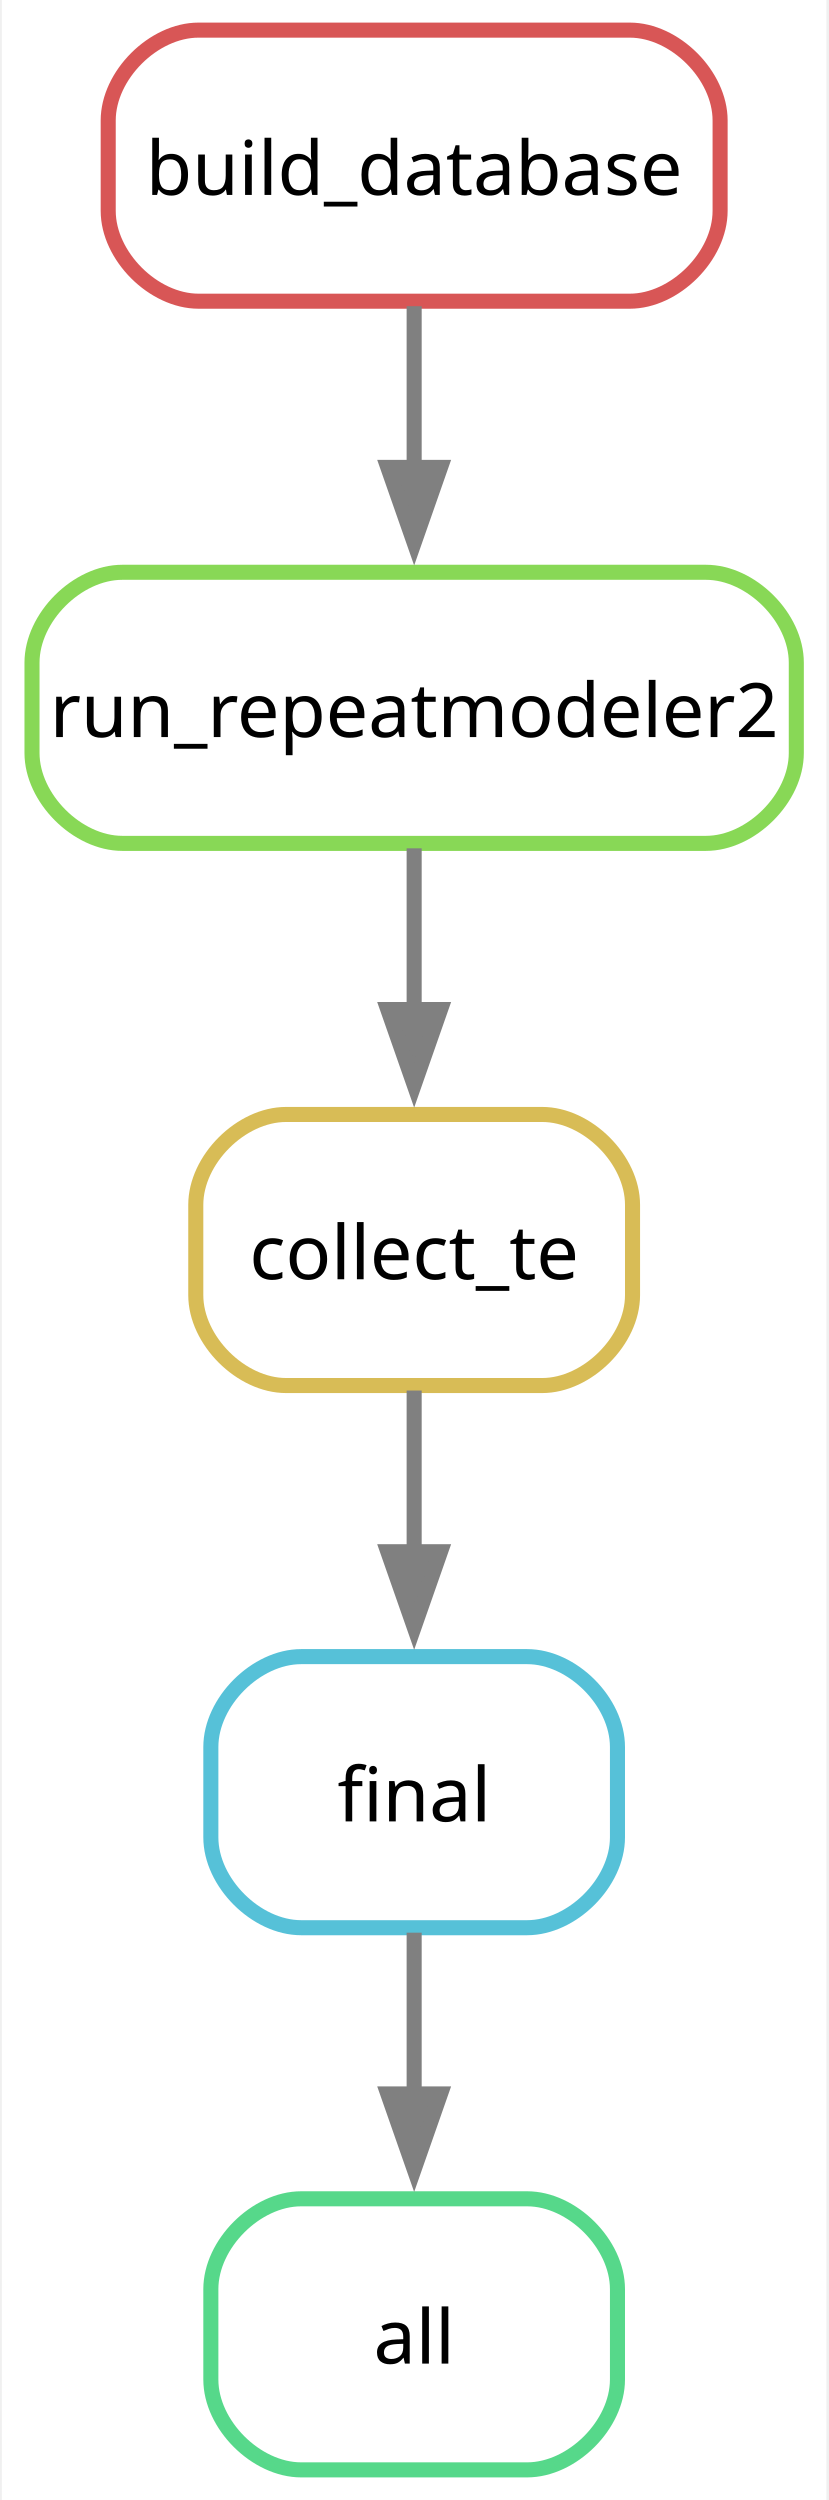
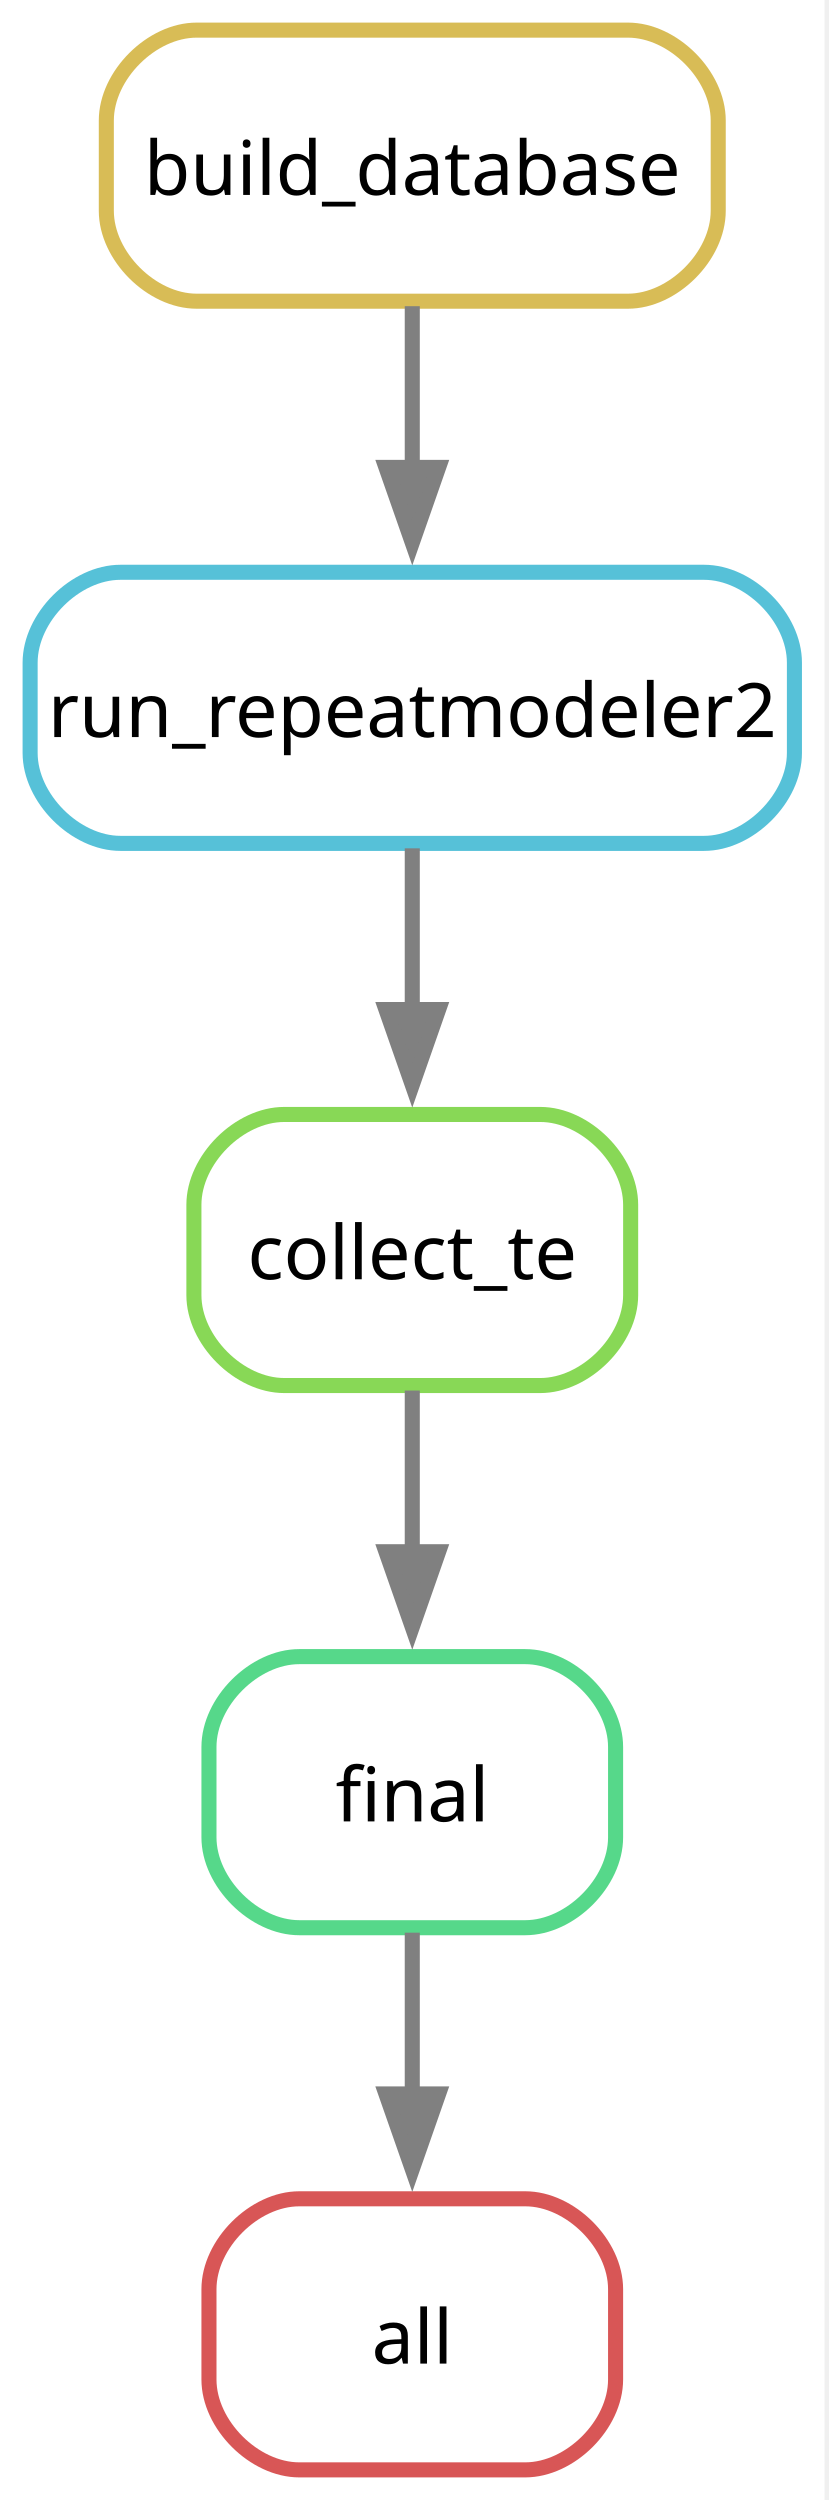
- <svg xmlns="http://www.w3.org/2000/svg" width="110pt" height="332pt" viewBox="0.00 0.00 109.50 332.00">
+ <svg xmlns="http://www.w3.org/2000/svg" width="110pt" height="332pt" viewBox="0.00 0.00 110.00 332.00">
  <g id="graph0" class="graph" transform="scale(1 1) rotate(0) translate(4 328)">
    <polygon fill="white" stroke="none" points="-4,4 -4,-328 105.5,-328 105.5,4 -4,4" />
    <g id="node1" class="node">
-       <path fill="none" stroke="#56d88a" stroke-width="2" d="M65.75,-36C65.75,-36 35.75,-36 35.75,-36 29.75,-36 23.75,-30 23.75,-24 23.75,-24 23.75,-12 23.75,-12 23.75,-6 29.75,0 35.75,0 35.75,0 65.75,0 65.75,0 71.75,0 77.75,-6 77.75,-12 77.75,-12 77.75,-24 77.75,-24 77.75,-30 71.75,-36 65.75,-36" />
-       <text text-anchor="middle" x="50.75" y="-14.12" font-family="sans" font-size="10.00">all</text>
+       <path fill="none" stroke="#d85656" stroke-width="2" d="M65.75,-36C65.75,-36 35.75,-36 35.75,-36 29.75,-36 23.75,-30 23.75,-24 23.75,-24 23.75,-12 23.75,-12 23.75,-6 29.75,0 35.75,0 35.75,0 65.75,0 65.75,0 71.75,0 77.75,-6 77.75,-12 77.75,-12 77.75,-24 77.75,-24 77.75,-30 71.75,-36 65.75,-36" />
+       <text xml:space="preserve" text-anchor="middle" x="50.75" y="-14.12" font-family="sans" font-size="10.00">all</text>
    </g>
    <g id="node2" class="node">
-       <path fill="none" stroke="#56c1d8" stroke-width="2" d="M65.75,-108C65.75,-108 35.75,-108 35.75,-108 29.75,-108 23.75,-102 23.75,-96 23.75,-96 23.75,-84 23.75,-84 23.75,-78 29.75,-72 35.75,-72 35.75,-72 65.75,-72 65.75,-72 71.75,-72 77.75,-78 77.75,-84 77.75,-84 77.75,-96 77.75,-96 77.75,-102 71.75,-108 65.75,-108" />
-       <text text-anchor="middle" x="50.75" y="-86.12" font-family="sans" font-size="10.00">final</text>
+       <path fill="none" stroke="#56d88a" stroke-width="2" d="M65.75,-108C65.75,-108 35.75,-108 35.75,-108 29.75,-108 23.75,-102 23.75,-96 23.75,-96 23.75,-84 23.75,-84 23.75,-78 29.75,-72 35.75,-72 35.75,-72 65.75,-72 65.75,-72 71.75,-72 77.75,-78 77.75,-84 77.75,-84 77.75,-96 77.75,-96 77.75,-102 71.75,-108 65.75,-108" />
+       <text xml:space="preserve" text-anchor="middle" x="50.75" y="-86.12" font-family="sans" font-size="10.00">final</text>
    </g>
    <g id="edge1" class="edge">
      <path fill="none" stroke="grey" stroke-width="2" d="M50.75,-71.34C50.75,-64.75 50.75,-57.08 50.75,-49.67" />
      <polygon fill="grey" stroke="grey" stroke-width="2" points="54.25,-49.93 50.75,-39.93 47.25,-49.93 54.25,-49.93" />
    </g>
    <g id="node3" class="node">
-       <path fill="none" stroke="#d8bc56" stroke-width="2" d="M67.75,-180C67.75,-180 33.75,-180 33.75,-180 27.75,-180 21.75,-174 21.75,-168 21.75,-168 21.75,-156 21.75,-156 21.75,-150 27.75,-144 33.75,-144 33.75,-144 67.75,-144 67.75,-144 73.75,-144 79.75,-150 79.75,-156 79.75,-156 79.75,-168 79.75,-168 79.75,-174 73.75,-180 67.75,-180" />
-       <text text-anchor="middle" x="50.75" y="-158.12" font-family="sans" font-size="10.00">collect_te</text>
+       <path fill="none" stroke="#88d856" stroke-width="2" d="M67.75,-180C67.75,-180 33.75,-180 33.75,-180 27.75,-180 21.75,-174 21.75,-168 21.75,-168 21.75,-156 21.75,-156 21.75,-150 27.75,-144 33.75,-144 33.75,-144 67.75,-144 67.75,-144 73.75,-144 79.75,-150 79.75,-156 79.75,-156 79.75,-168 79.75,-168 79.75,-174 73.75,-180 67.75,-180" />
+       <text xml:space="preserve" text-anchor="middle" x="50.75" y="-158.12" font-family="sans" font-size="10.00">collect_te</text>
    </g>
    <g id="edge2" class="edge">
      <path fill="none" stroke="grey" stroke-width="2" d="M50.75,-143.34C50.75,-136.75 50.75,-129.08 50.75,-121.67" />
      <polygon fill="grey" stroke="grey" stroke-width="2" points="54.25,-121.93 50.75,-111.93 47.25,-121.93 54.25,-121.93" />
    </g>
    <g id="node4" class="node">
-       <path fill="none" stroke="#88d856" stroke-width="2" d="M89.5,-252C89.5,-252 12,-252 12,-252 6,-252 0,-246 0,-240 0,-240 0,-228 0,-228 0,-222 6,-216 12,-216 12,-216 89.5,-216 89.5,-216 95.5,-216 101.5,-222 101.5,-228 101.5,-228 101.5,-240 101.5,-240 101.5,-246 95.5,-252 89.5,-252" />
-       <text text-anchor="middle" x="50.75" y="-230.12" font-family="sans" font-size="10.00">run_repeatmodeler2</text>
+       <path fill="none" stroke="#56c1d8" stroke-width="2" d="M89.5,-252C89.5,-252 12,-252 12,-252 6,-252 0,-246 0,-240 0,-240 0,-228 0,-228 0,-222 6,-216 12,-216 12,-216 89.5,-216 89.5,-216 95.5,-216 101.5,-222 101.5,-228 101.5,-228 101.5,-240 101.5,-240 101.5,-246 95.5,-252 89.5,-252" />
+       <text xml:space="preserve" text-anchor="middle" x="50.75" y="-230.12" font-family="sans" font-size="10.00">run_repeatmodeler2</text>
    </g>
    <g id="edge3" class="edge">
      <path fill="none" stroke="grey" stroke-width="2" d="M50.75,-215.34C50.75,-208.75 50.75,-201.08 50.75,-193.67" />
      <polygon fill="grey" stroke="grey" stroke-width="2" points="54.25,-193.93 50.75,-183.93 47.25,-193.93 54.25,-193.93" />
    </g>
    <g id="node5" class="node">
-       <path fill="none" stroke="#d85656" stroke-width="2" d="M79.38,-324C79.38,-324 22.12,-324 22.12,-324 16.13,-324 10.12,-318 10.12,-312 10.12,-312 10.12,-300 10.12,-300 10.12,-294 16.12,-288 22.12,-288 22.12,-288 79.38,-288 79.38,-288 85.38,-288 91.38,-294 91.38,-300 91.38,-300 91.38,-312 91.38,-312 91.38,-318 85.38,-324 79.38,-324" />
-       <text text-anchor="middle" x="50.75" y="-302.12" font-family="sans" font-size="10.00">build_database</text>
+       <path fill="none" stroke="#d8bc56" stroke-width="2" d="M79.38,-324C79.38,-324 22.12,-324 22.12,-324 16.13,-324 10.12,-318 10.12,-312 10.12,-312 10.12,-300 10.12,-300 10.12,-294 16.12,-288 22.12,-288 22.12,-288 79.38,-288 79.38,-288 85.38,-288 91.38,-294 91.38,-300 91.38,-300 91.38,-312 91.38,-312 91.38,-318 85.38,-324 79.38,-324" />
+       <text xml:space="preserve" text-anchor="middle" x="50.75" y="-302.12" font-family="sans" font-size="10.00">build_database</text>
    </g>
    <g id="edge4" class="edge">
      <path fill="none" stroke="grey" stroke-width="2" d="M50.75,-287.34C50.75,-280.75 50.75,-273.08 50.75,-265.67" />
      <polygon fill="grey" stroke="grey" stroke-width="2" points="54.25,-265.93 50.75,-255.93 47.25,-265.93 54.25,-265.93" />
    </g>
  </g>
</svg>
